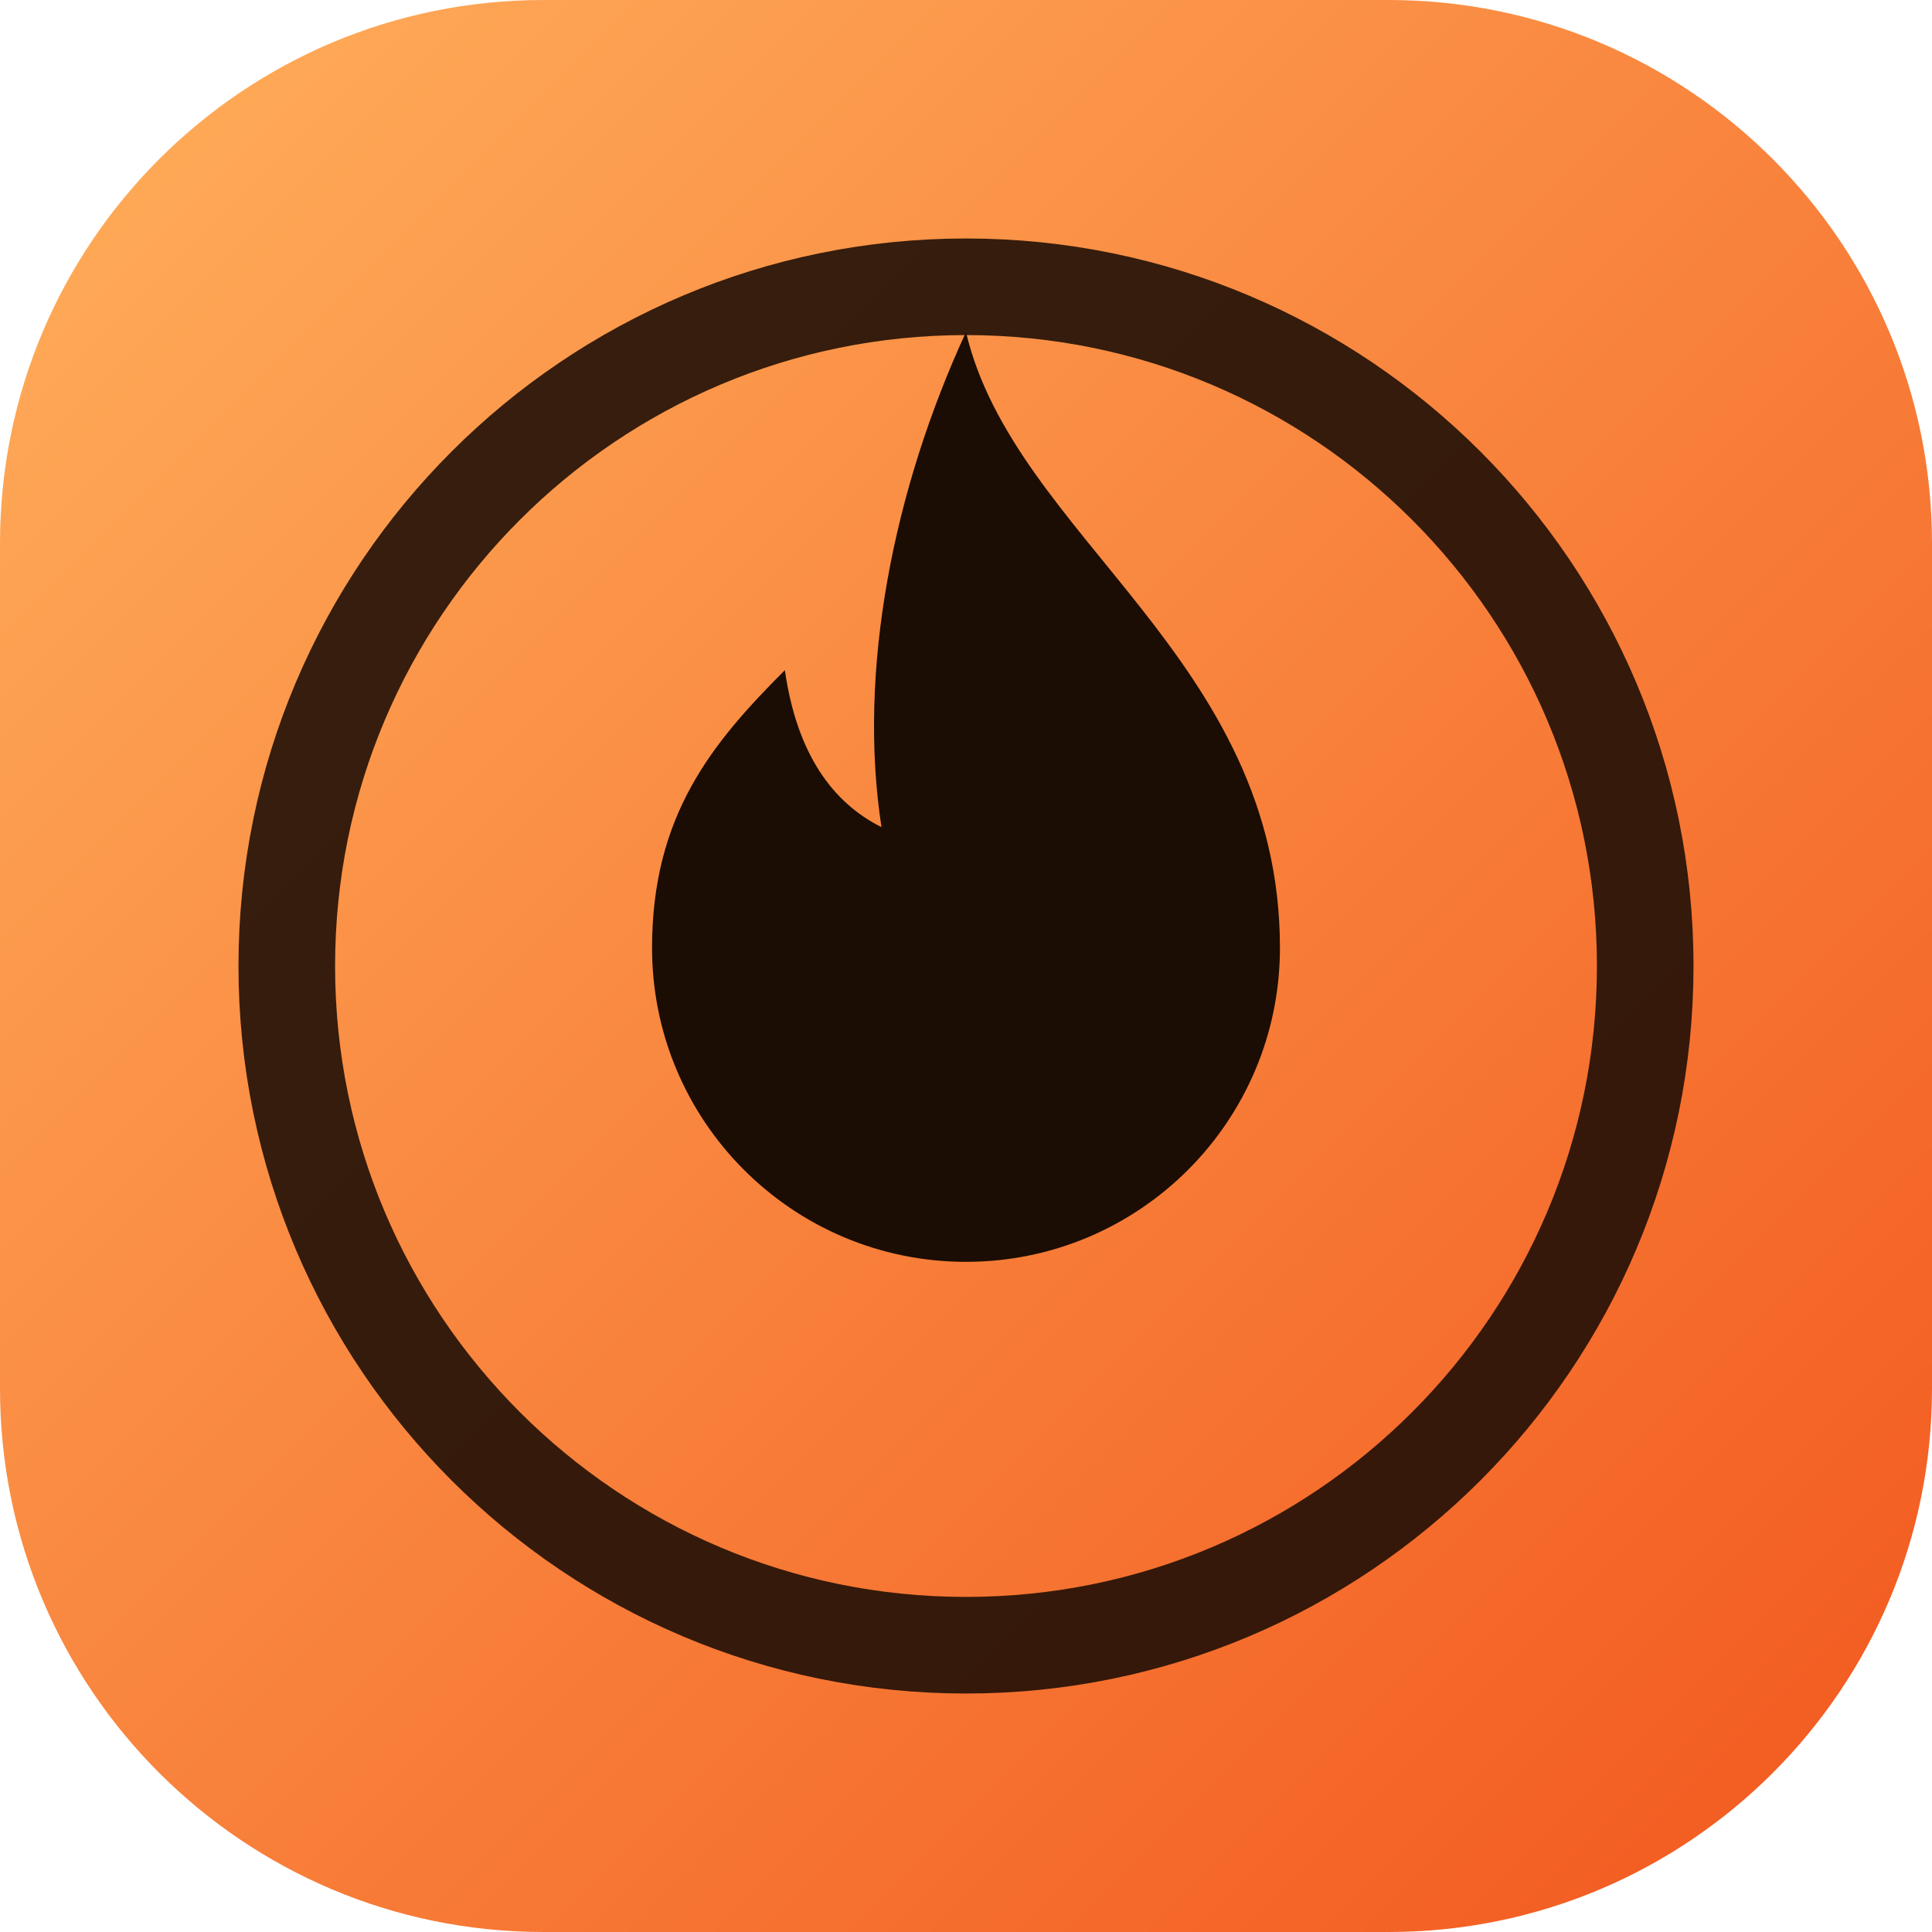
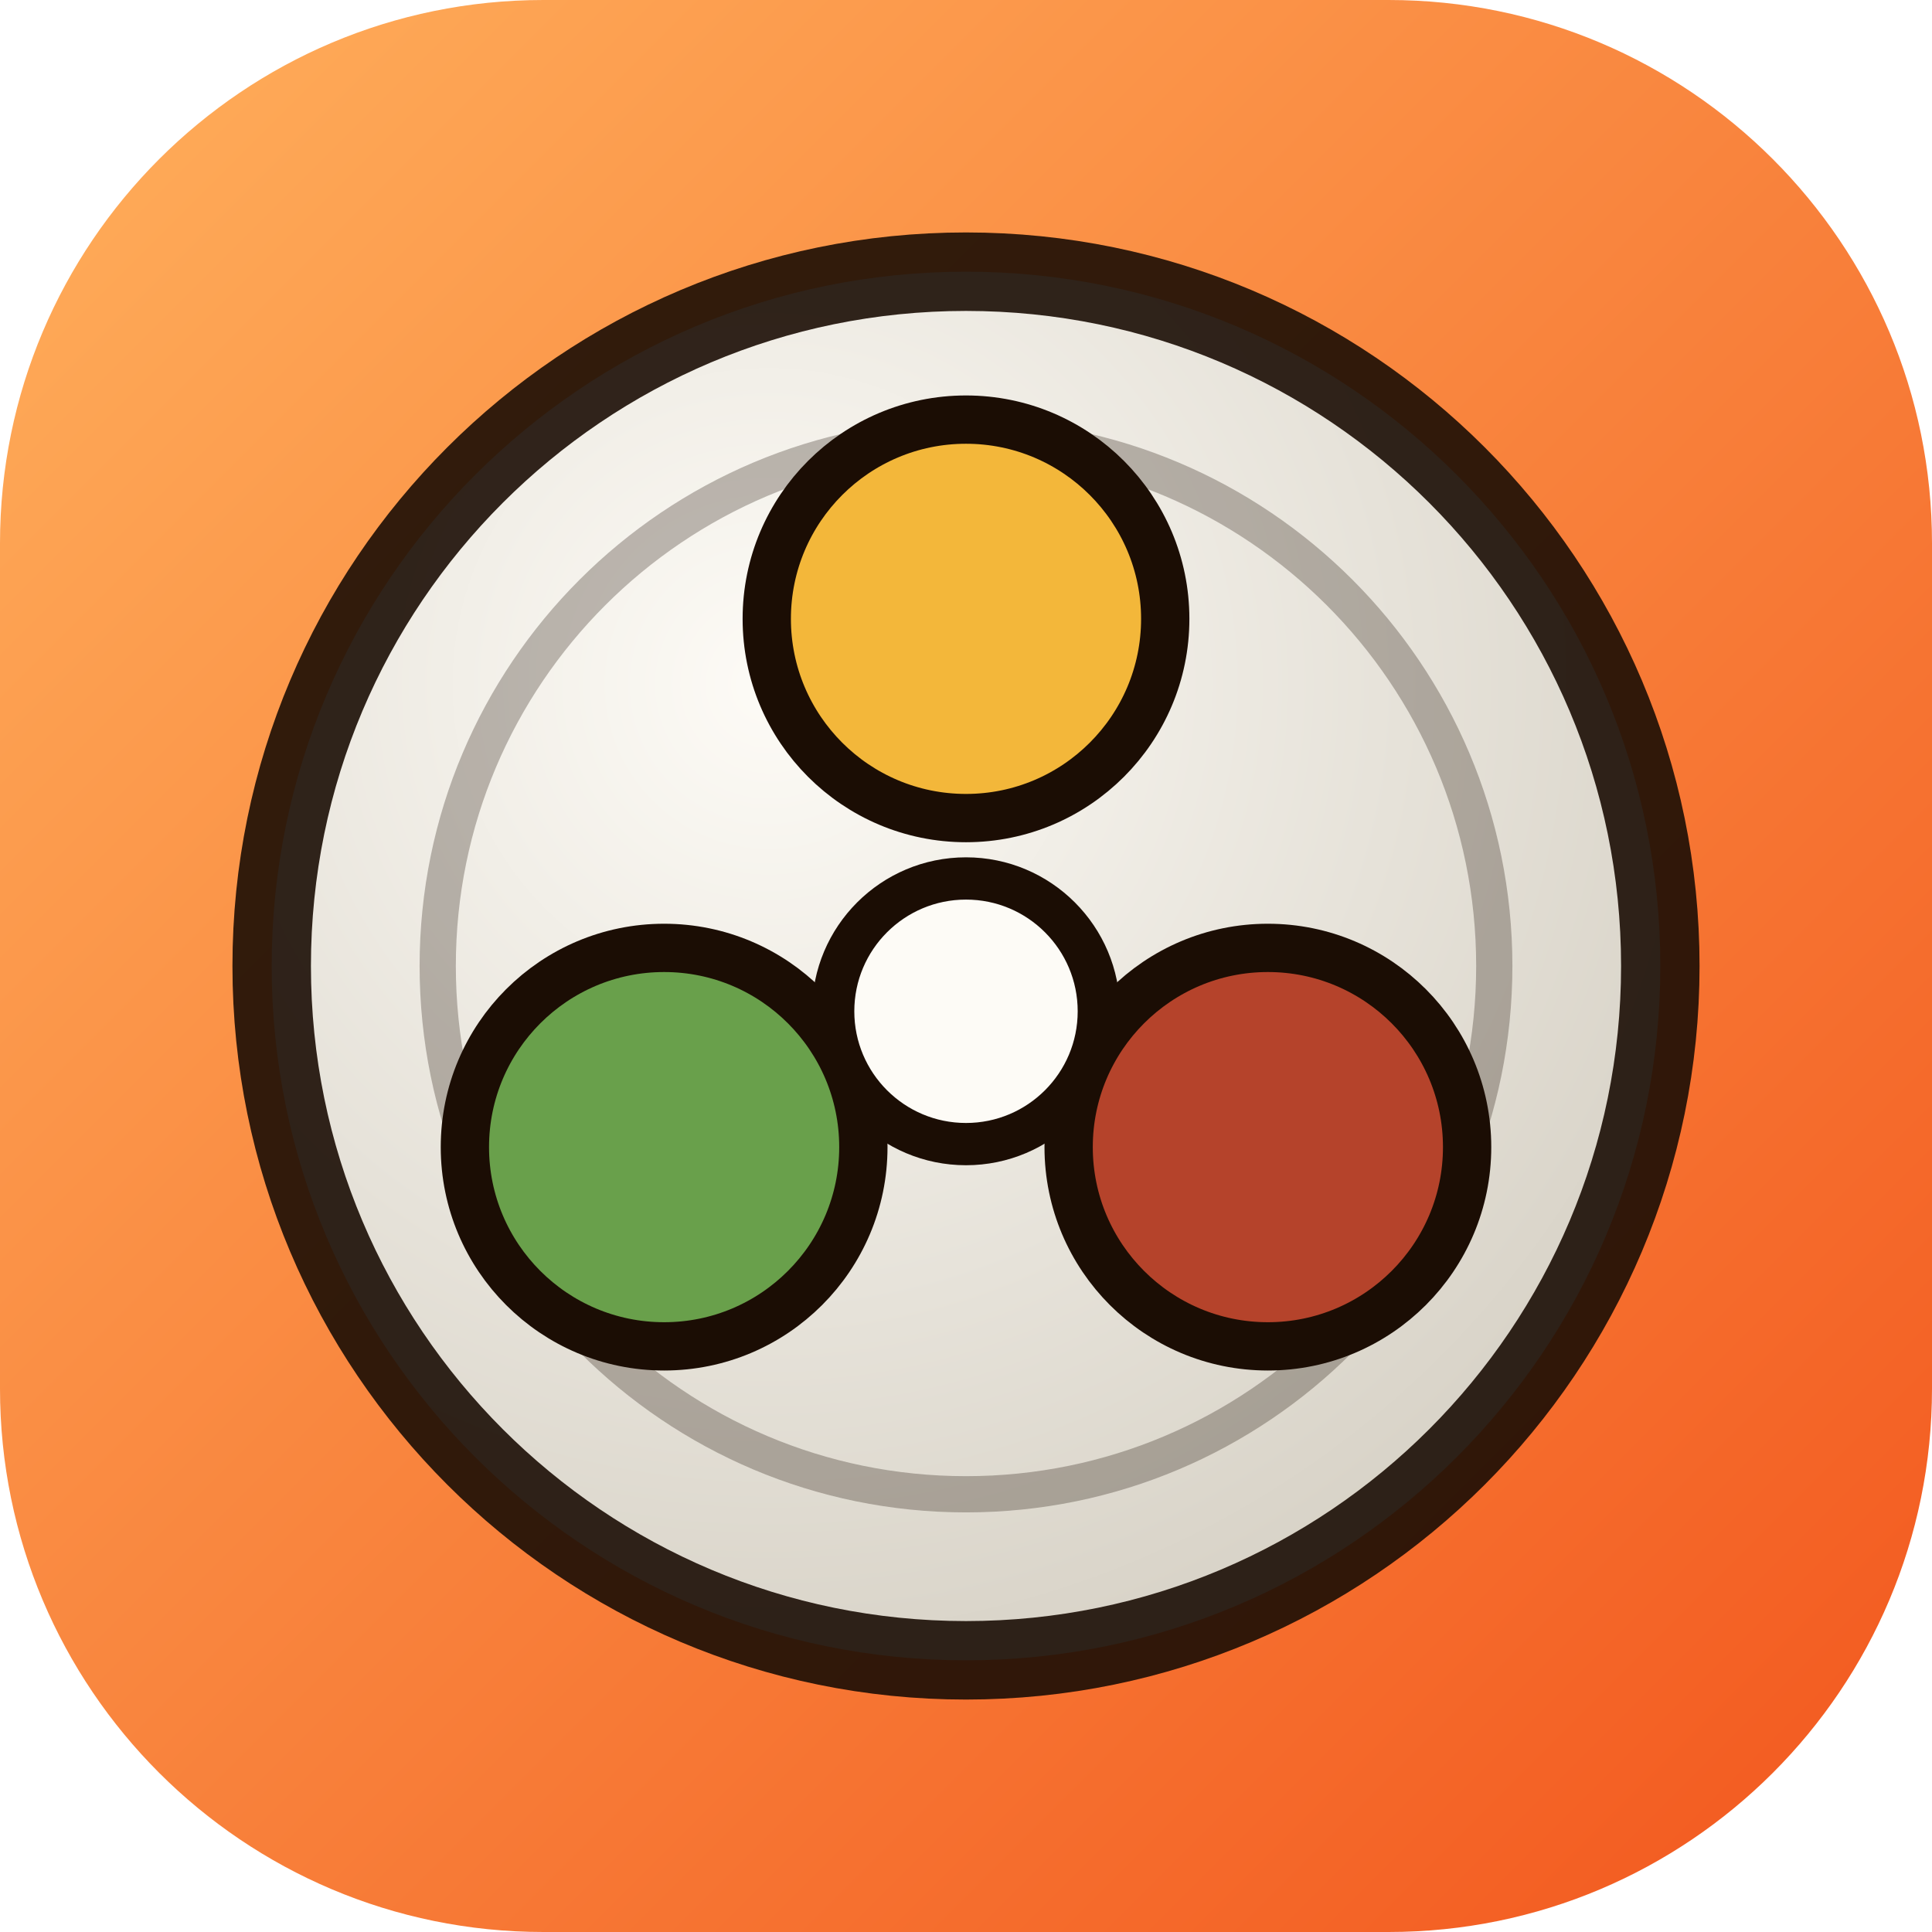
- <svg xmlns="http://www.w3.org/2000/svg" viewBox="0 0 64 64">
+ <svg xmlns="http://www.w3.org/2000/svg" viewBox="0 0 64 64" role="img" aria-label="Thali">
  <defs>
    <linearGradient id="g" x1="0" y1="0" x2="1" y2="1">
      <stop offset="0" stop-color="#FFB05C" />
      <stop offset="1" stop-color="#F2561D" />
    </linearGradient>
+     <radialGradient id="p" cx=".36" cy=".3" r=".9">
+       <stop offset="0" stop-color="#FDFBF6" />
+       <stop offset="1" stop-color="#CFC9BC" />
+     </radialGradient>
  </defs>
  <rect width="64" height="64" rx="18" fill="url(#g)" />
-   <circle cx="32" cy="32" r="22.5" fill="none" stroke="#1B0D04" stroke-width="3.2" opacity=".88" />
-   <path d="M32 11c1.6 6.8 10.4 10.8 10.4 20.4a10.4 10.4 0 0 1-20.8 0c0-4.4 2-6.8 4.4-9.2.4 2.8 1.6 4.4 3.2 5.2C28.4 22.2 29.6 16.2 32 11z" fill="#1B0D04" />
+   <circle cx="32" cy="32" r="23" fill="url(#p)" />
+   <circle cx="32" cy="32" r="23" fill="none" stroke="#1B0D04" stroke-width="2.6" opacity=".9" />
+   <circle cx="32" cy="32" r="17.5" fill="none" stroke="#1B0D04" stroke-width="1.2" opacity=".28" />
+   <circle cx="32" cy="20.5" r="6.6" fill="#F3B73A" stroke="#1B0D04" stroke-width="1.6" />
+   <circle cx="42" cy="38" r="6.6" fill="#B5432B" stroke="#1B0D04" stroke-width="1.6" />
+   <circle cx="22" cy="38" r="6.6" fill="#69A04B" stroke="#1B0D04" stroke-width="1.6" />
+   <circle cx="32" cy="33.5" r="4.4" fill="#FDFBF6" stroke="#1B0D04" stroke-width="1.4" />
</svg>
